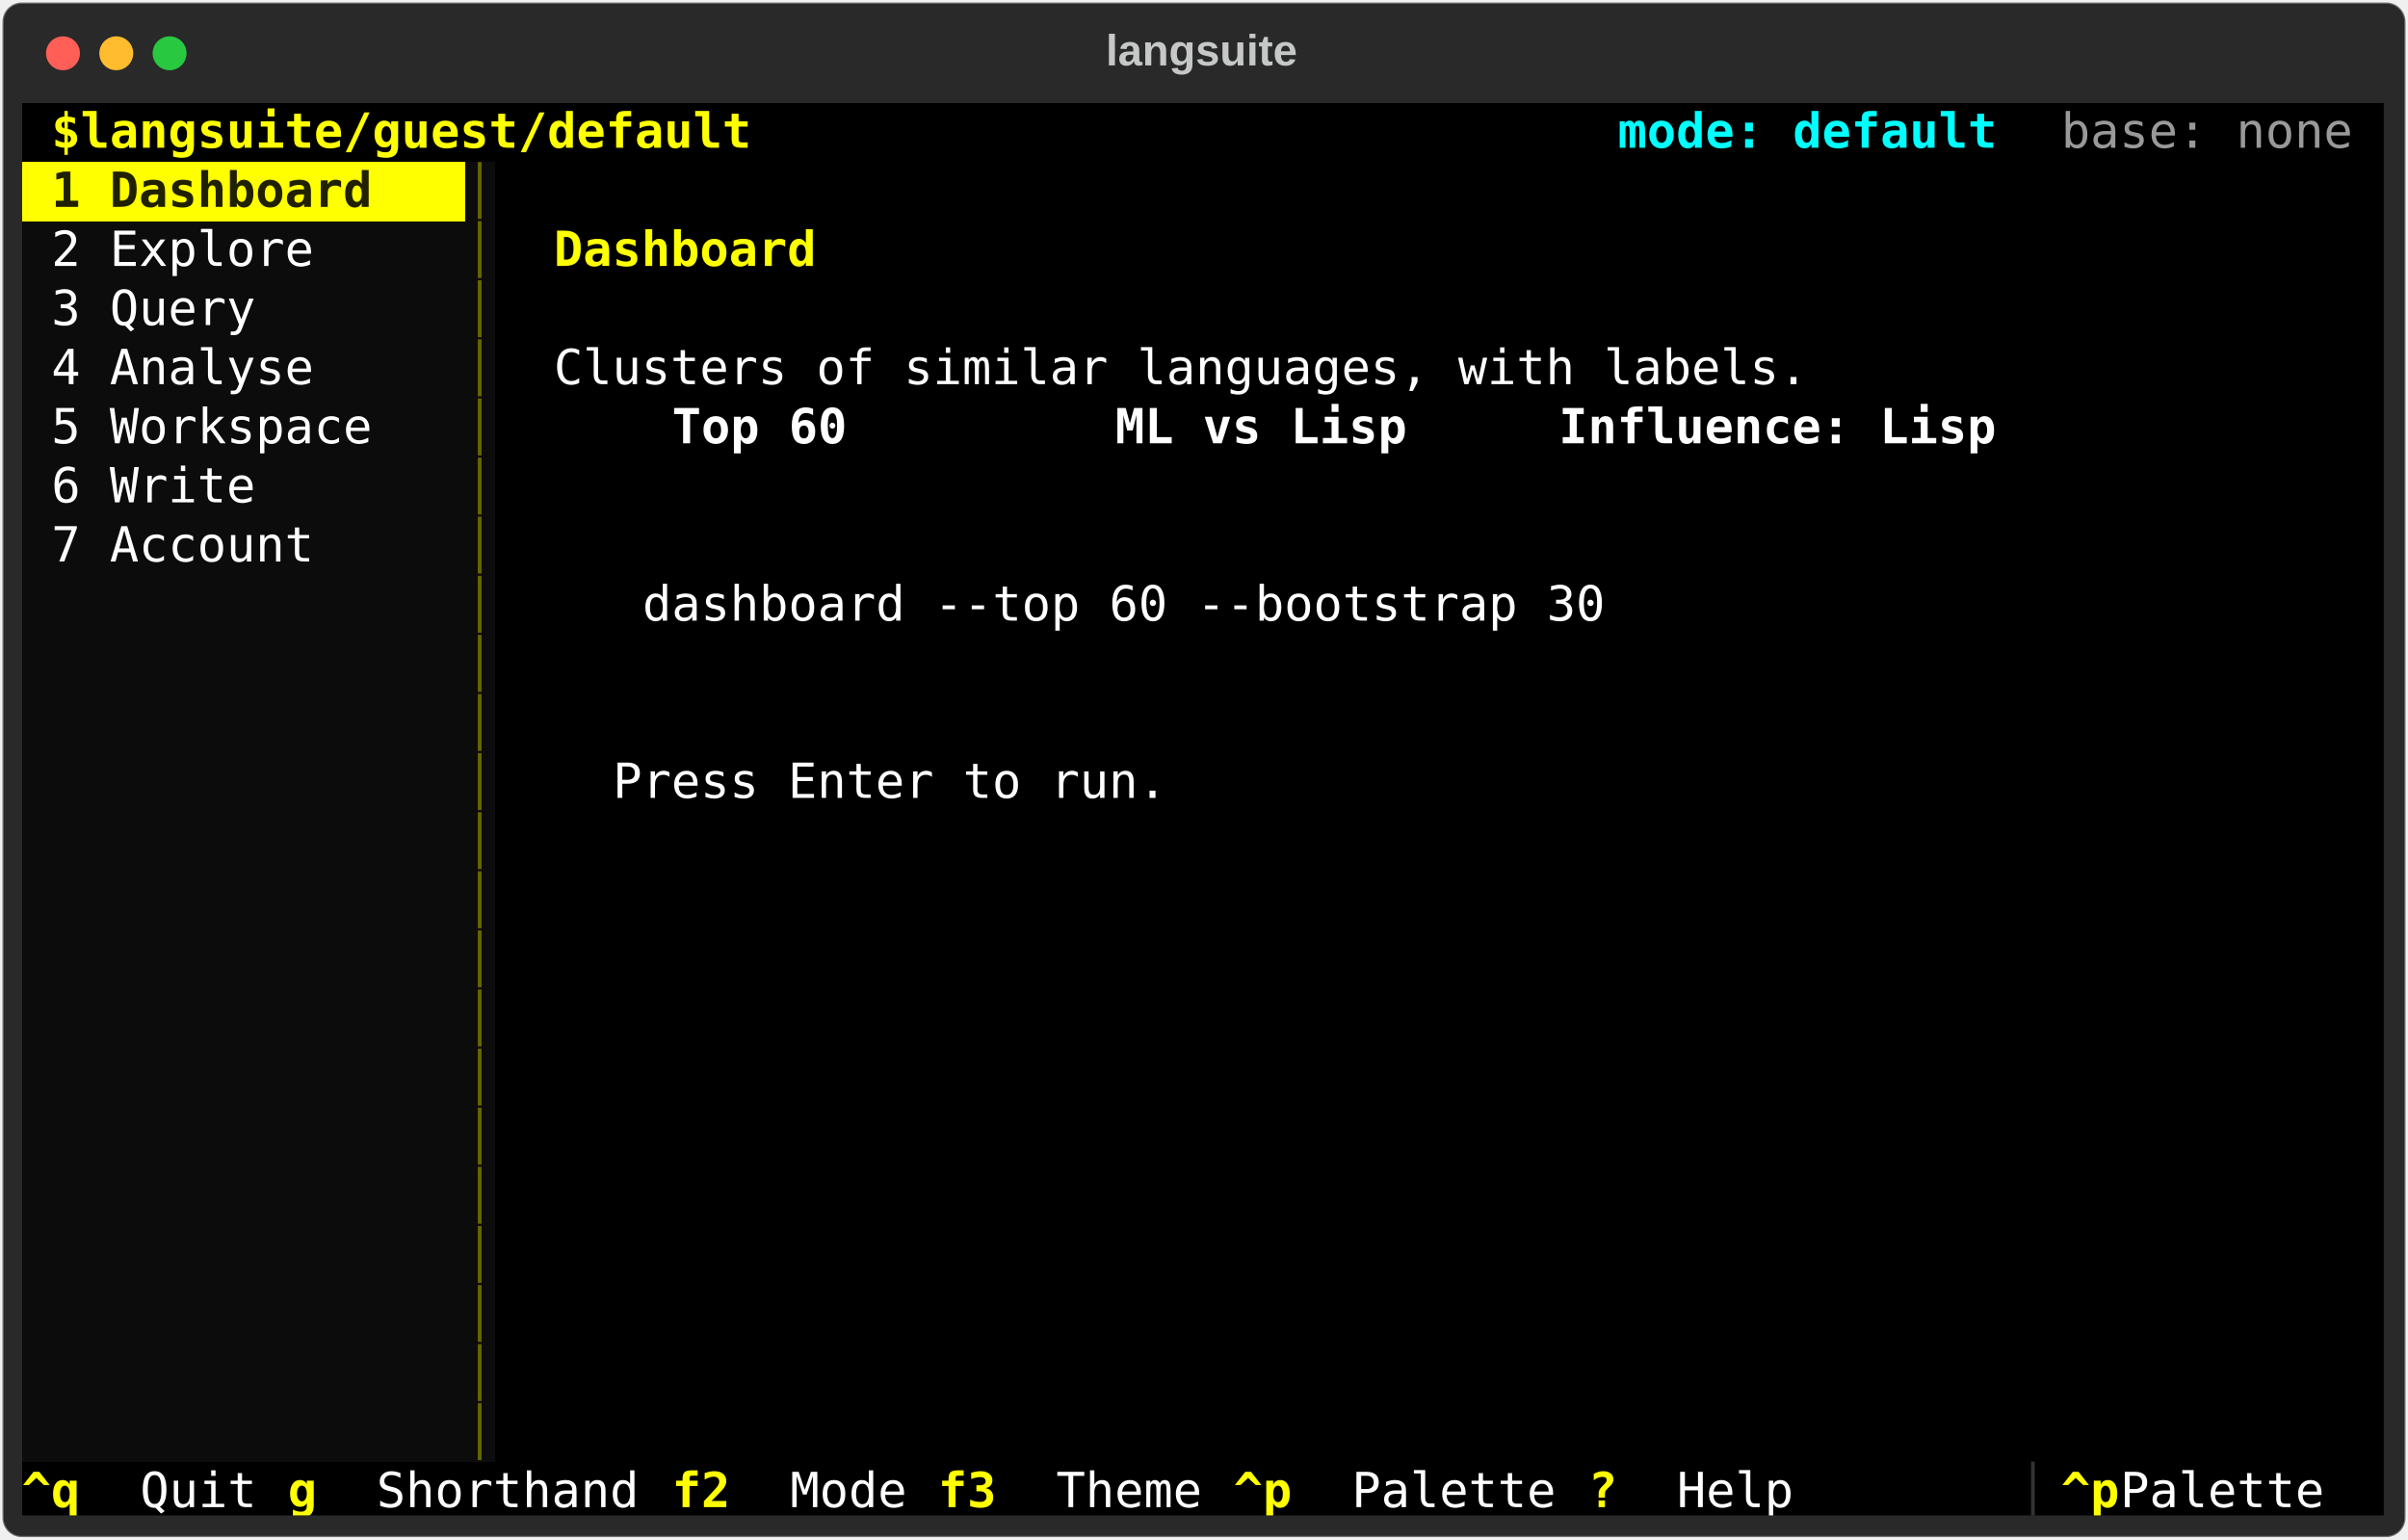
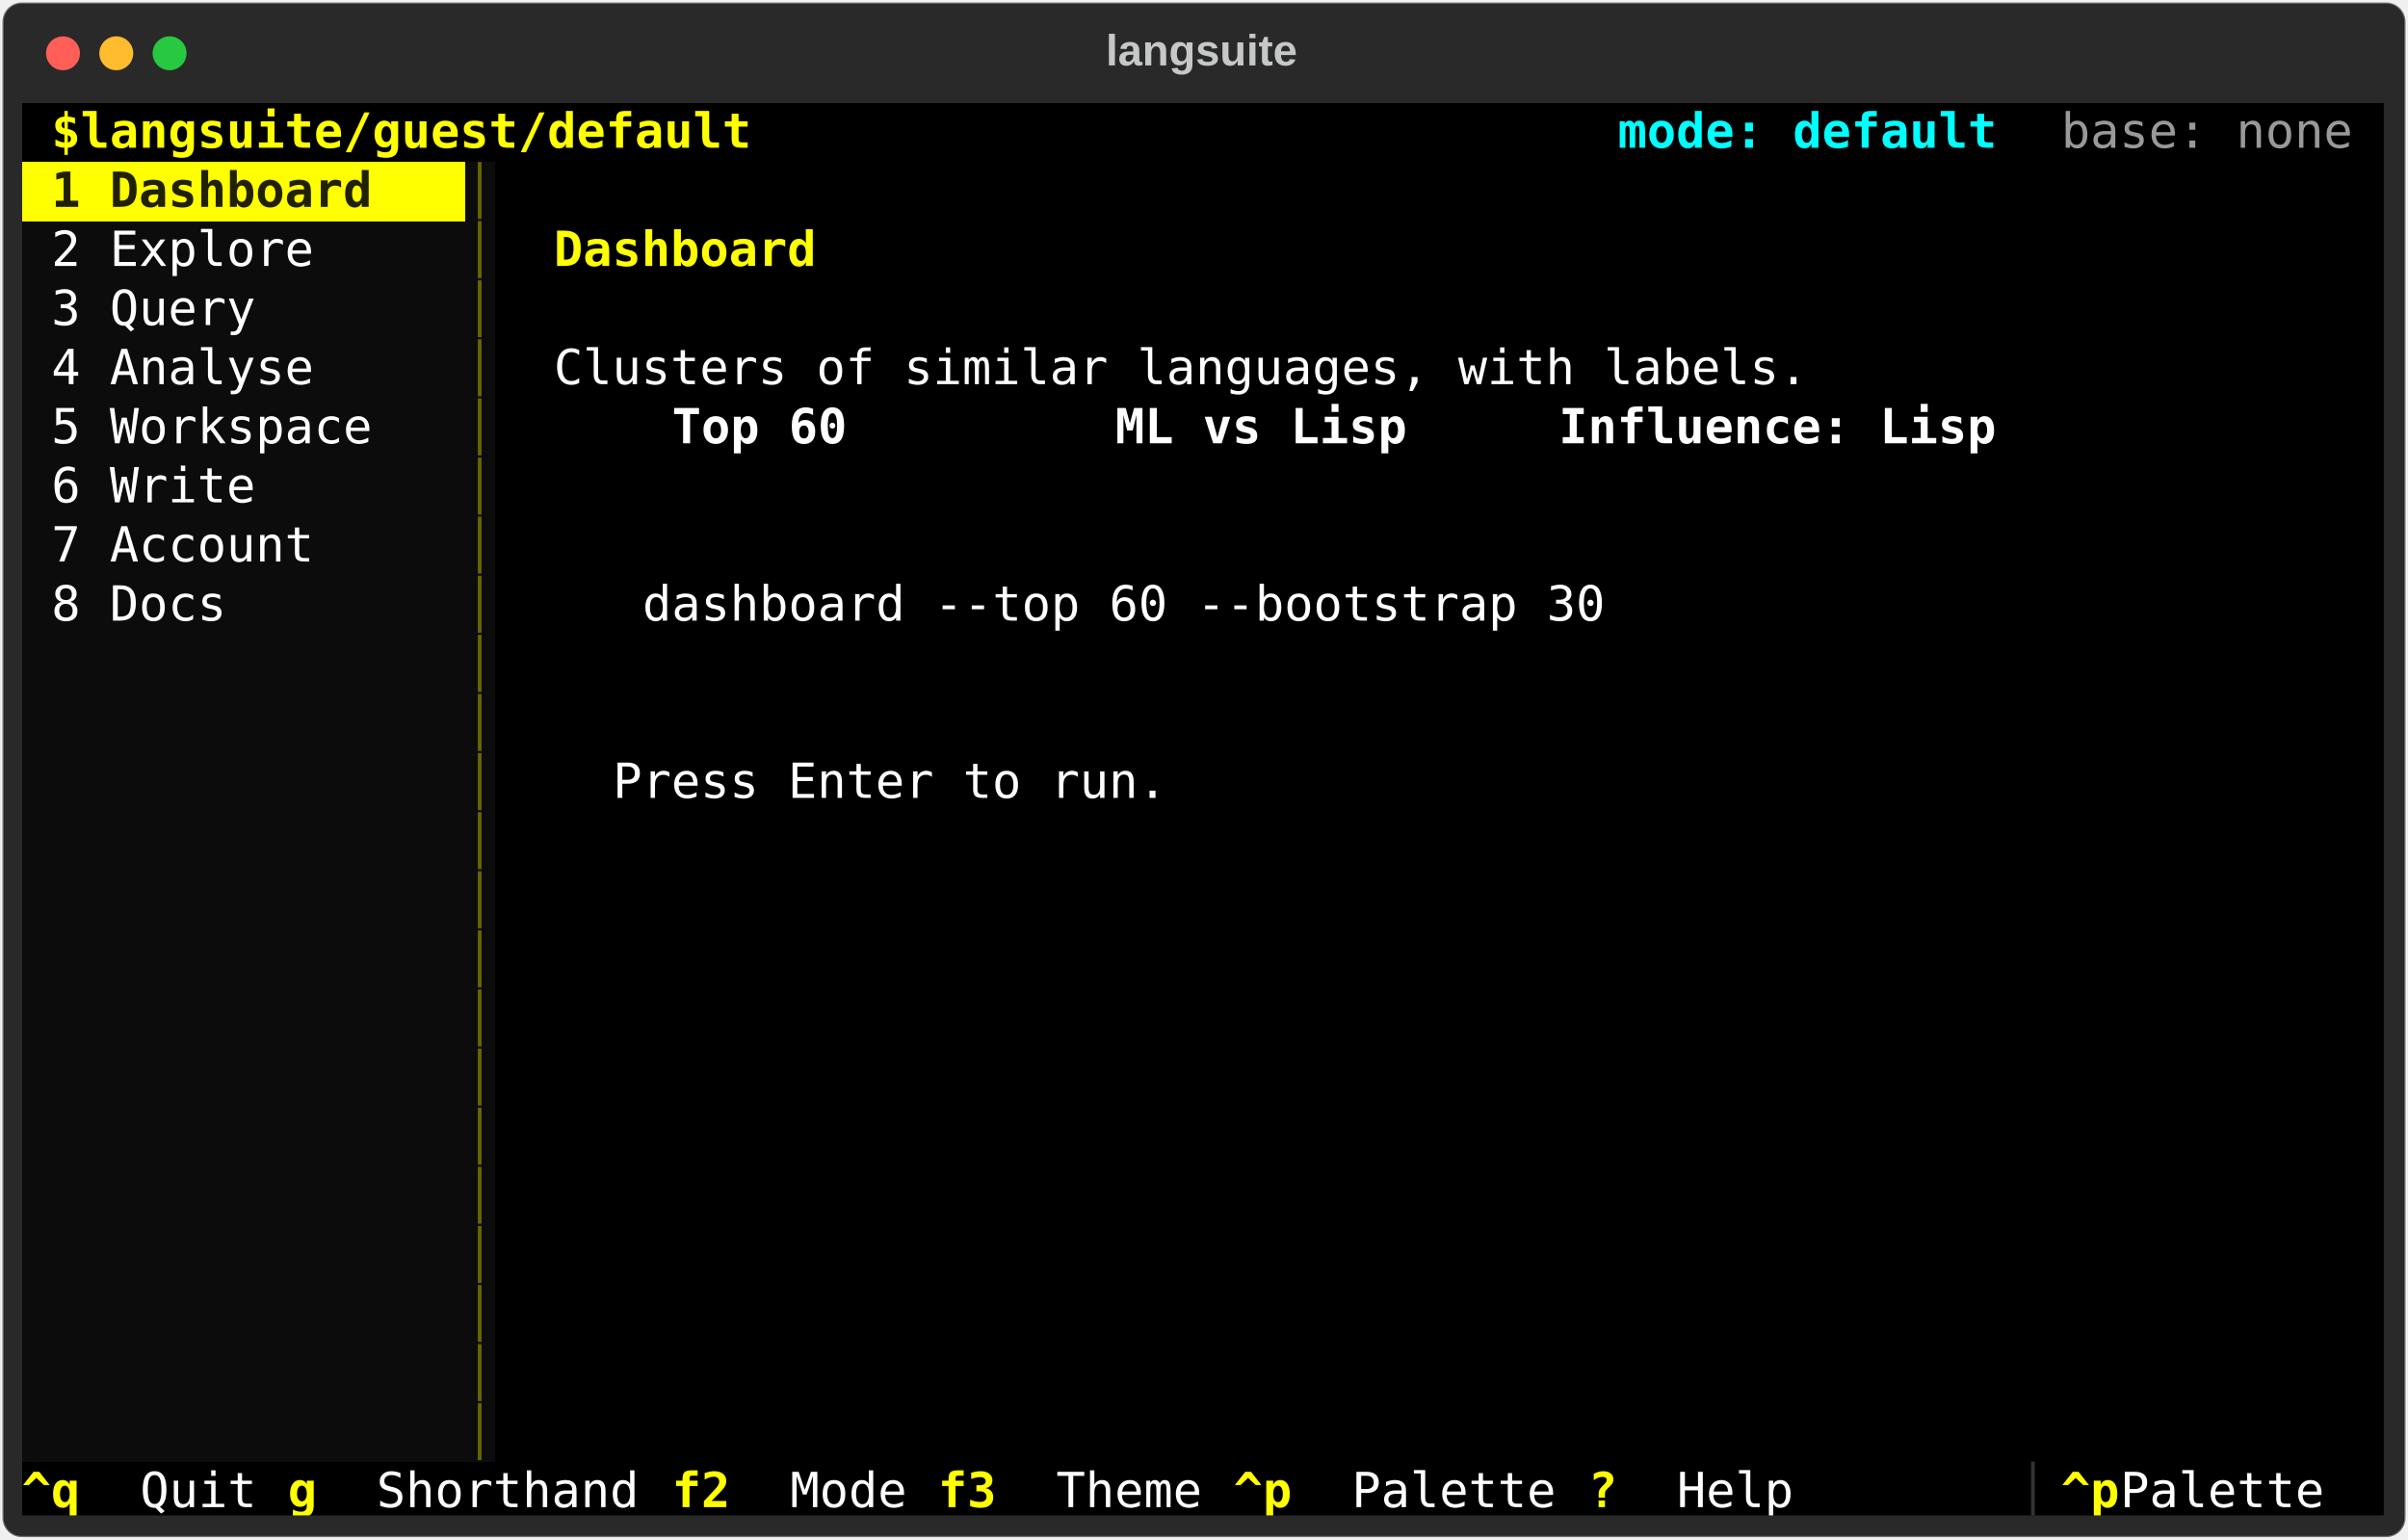
<svg xmlns="http://www.w3.org/2000/svg" class="rich-terminal" viewBox="0 0 994 635.6">
  <style>

    @font-face {
        font-family: "Fira Code";
        src: local("FiraCode-Regular"),
                url("https://cdnjs.cloudflare.com/ajax/libs/firacode/6.2.0/woff2/FiraCode-Regular.woff2") format("woff2"),
                url("https://cdnjs.cloudflare.com/ajax/libs/firacode/6.2.0/woff/FiraCode-Regular.woff") format("woff");
        font-style: normal;
        font-weight: 400;
    }
    @font-face {
        font-family: "Fira Code";
        src: local("FiraCode-Bold"),
                url("https://cdnjs.cloudflare.com/ajax/libs/firacode/6.2.0/woff2/FiraCode-Bold.woff2") format("woff2"),
                url("https://cdnjs.cloudflare.com/ajax/libs/firacode/6.2.0/woff/FiraCode-Bold.woff") format("woff");
        font-style: bold;
        font-weight: 700;
    }

    .terminal-matrix {
        font-family: Fira Code, monospace;
        font-size: 20px;
        line-height: 24.4px;
        font-variant-east-asian: full-width;
    }

    .terminal-title {
        font-size: 18px;
        font-weight: bold;
        font-family: arial;
    }

    .terminal-r1 { fill: #c5c8c6 }
.terminal-r2 { fill: #feff00;font-weight: bold }
.terminal-r3 { fill: #00ffff;font-weight: bold }
.terminal-r4 { fill: #999999 }
.terminal-r5 { fill: #212100;font-weight: bold }
.terminal-r6 { fill: #656600 }
.terminal-r7 { fill: #ffffff }
.terminal-r8 { fill: #ffffff;font-weight: bold }
.terminal-r9 { fill: #000000 }
.terminal-r10 { fill: #ffff00;font-weight: bold }
.terminal-r11 { fill: #333333 }
    </style>
  <defs>
    <clipPath id="terminal-clip-terminal">
      <rect x="0" y="0" width="975.0" height="584.6" />
    </clipPath>
    <clipPath id="terminal-line-0">
      <rect x="0" y="1.5" width="976" height="24.65" />
    </clipPath>
    <clipPath id="terminal-line-1">
      <rect x="0" y="25.9" width="976" height="24.65" />
    </clipPath>
    <clipPath id="terminal-line-2">
      <rect x="0" y="50.3" width="976" height="24.65" />
    </clipPath>
    <clipPath id="terminal-line-3">
      <rect x="0" y="74.7" width="976" height="24.65" />
    </clipPath>
    <clipPath id="terminal-line-4">
      <rect x="0" y="99.1" width="976" height="24.65" />
    </clipPath>
    <clipPath id="terminal-line-5">
      <rect x="0" y="123.5" width="976" height="24.65" />
    </clipPath>
    <clipPath id="terminal-line-6">
      <rect x="0" y="147.9" width="976" height="24.65" />
    </clipPath>
    <clipPath id="terminal-line-7">
      <rect x="0" y="172.3" width="976" height="24.65" />
    </clipPath>
    <clipPath id="terminal-line-8">
      <rect x="0" y="196.7" width="976" height="24.65" />
    </clipPath>
    <clipPath id="terminal-line-9">
      <rect x="0" y="221.1" width="976" height="24.65" />
    </clipPath>
    <clipPath id="terminal-line-10">
      <rect x="0" y="245.5" width="976" height="24.65" />
    </clipPath>
    <clipPath id="terminal-line-11">
      <rect x="0" y="269.9" width="976" height="24.65" />
    </clipPath>
    <clipPath id="terminal-line-12">
      <rect x="0" y="294.3" width="976" height="24.65" />
    </clipPath>
    <clipPath id="terminal-line-13">
      <rect x="0" y="318.7" width="976" height="24.65" />
    </clipPath>
    <clipPath id="terminal-line-14">
      <rect x="0" y="343.1" width="976" height="24.65" />
    </clipPath>
    <clipPath id="terminal-line-15">
      <rect x="0" y="367.5" width="976" height="24.65" />
    </clipPath>
    <clipPath id="terminal-line-16">
      <rect x="0" y="391.9" width="976" height="24.65" />
    </clipPath>
    <clipPath id="terminal-line-17">
      <rect x="0" y="416.3" width="976" height="24.65" />
    </clipPath>
    <clipPath id="terminal-line-18">
      <rect x="0" y="440.7" width="976" height="24.65" />
    </clipPath>
    <clipPath id="terminal-line-19">
      <rect x="0" y="465.1" width="976" height="24.65" />
    </clipPath>
    <clipPath id="terminal-line-20">
      <rect x="0" y="489.5" width="976" height="24.65" />
    </clipPath>
    <clipPath id="terminal-line-21">
      <rect x="0" y="513.9" width="976" height="24.65" />
    </clipPath>
    <clipPath id="terminal-line-22">
      <rect x="0" y="538.3" width="976" height="24.65" />
    </clipPath>
  </defs>
  <rect fill="#292929" stroke="rgba(255,255,255,0.35)" stroke-width="1" x="1" y="1" width="992" height="633.6" rx="8" />
  <text class="terminal-title" fill="#c5c8c6" text-anchor="middle" x="496" y="27">langsuite</text>
  <g transform="translate(26,22)">
    <circle cx="0" cy="0" r="7" fill="#ff5f57" />
    <circle cx="22" cy="0" r="7" fill="#febc2e" />
    <circle cx="44" cy="0" r="7" fill="#28c840" />
  </g>
  <g transform="translate(9, 41)" clip-path="url(#terminal-clip-terminal)">
    <rect fill="#000000" x="0" y="1.5" width="12.2" height="24.65" shape-rendering="crispEdges" />
    <rect fill="#000000" x="12.2" y="1.5" width="292.8" height="24.65" shape-rendering="crispEdges" />
    <rect fill="#000000" x="305" y="1.5" width="353.8" height="24.65" shape-rendering="crispEdges" />
    <rect fill="#000000" x="658.8" y="1.5" width="158.6" height="24.65" shape-rendering="crispEdges" />
    <rect fill="#000000" x="817.4" y="1.5" width="24.4" height="24.65" shape-rendering="crispEdges" />
    <rect fill="#000000" x="841.8" y="1.5" width="122" height="24.65" shape-rendering="crispEdges" />
    <rect fill="#000000" x="963.8" y="1.5" width="12.2" height="24.65" shape-rendering="crispEdges" />
    <rect fill="#ffff00" x="0" y="25.9" width="12.2" height="24.65" shape-rendering="crispEdges" />
    <rect fill="#ffff00" x="12.2" y="25.9" width="134.2" height="24.65" shape-rendering="crispEdges" />
    <rect fill="#ffff00" x="146.4" y="25.9" width="36.6" height="24.65" shape-rendering="crispEdges" />
    <rect fill="#0c0c0c" x="183" y="25.9" width="12.2" height="24.65" shape-rendering="crispEdges" />
    <rect fill="#000000" x="195.2" y="25.9" width="780.8" height="24.65" shape-rendering="crispEdges" />
    <rect fill="#0c0c0c" x="0" y="50.3" width="12.2" height="24.65" shape-rendering="crispEdges" />
    <rect fill="#0c0c0c" x="12.2" y="50.3" width="109.8" height="24.65" shape-rendering="crispEdges" />
    <rect fill="#0c0c0c" x="122" y="50.3" width="61" height="24.65" shape-rendering="crispEdges" />
    <rect fill="#0c0c0c" x="183" y="50.3" width="12.2" height="24.65" shape-rendering="crispEdges" />
    <rect fill="#000000" x="195.2" y="50.3" width="24.4" height="24.65" shape-rendering="crispEdges" />
    <rect fill="#000000" x="219.6" y="50.3" width="109.8" height="24.65" shape-rendering="crispEdges" />
    <rect fill="#000000" x="329.4" y="50.3" width="646.6" height="24.65" shape-rendering="crispEdges" />
    <rect fill="#0c0c0c" x="0" y="74.7" width="12.2" height="24.65" shape-rendering="crispEdges" />
    <rect fill="#0c0c0c" x="12.2" y="74.7" width="85.4" height="24.65" shape-rendering="crispEdges" />
    <rect fill="#0c0c0c" x="97.6" y="74.7" width="85.4" height="24.65" shape-rendering="crispEdges" />
    <rect fill="#0c0c0c" x="183" y="74.7" width="12.2" height="24.65" shape-rendering="crispEdges" />
    <rect fill="#000000" x="195.2" y="74.7" width="780.8" height="24.65" shape-rendering="crispEdges" />
    <rect fill="#0c0c0c" x="0" y="99.1" width="12.2" height="24.65" shape-rendering="crispEdges" />
    <rect fill="#0c0c0c" x="12.2" y="99.1" width="109.8" height="24.65" shape-rendering="crispEdges" />
    <rect fill="#0c0c0c" x="122" y="99.1" width="61" height="24.65" shape-rendering="crispEdges" />
    <rect fill="#0c0c0c" x="183" y="99.1" width="12.2" height="24.65" shape-rendering="crispEdges" />
    <rect fill="#000000" x="195.2" y="99.1" width="24.4" height="24.65" shape-rendering="crispEdges" />
    <rect fill="#000000" x="219.6" y="99.1" width="524.6" height="24.65" shape-rendering="crispEdges" />
    <rect fill="#000000" x="744.2" y="99.1" width="231.8" height="24.65" shape-rendering="crispEdges" />
    <rect fill="#0c0c0c" x="0" y="123.5" width="12.2" height="24.65" shape-rendering="crispEdges" />
    <rect fill="#0c0c0c" x="12.2" y="123.5" width="134.2" height="24.65" shape-rendering="crispEdges" />
    <rect fill="#0c0c0c" x="146.4" y="123.5" width="36.6" height="24.65" shape-rendering="crispEdges" />
    <rect fill="#0c0c0c" x="183" y="123.5" width="12.2" height="24.65" shape-rendering="crispEdges" />
    <rect fill="#000000" x="195.2" y="123.5" width="73.2" height="24.65" shape-rendering="crispEdges" />
    <rect fill="#000000" x="268.4" y="123.5" width="97.6" height="24.65" shape-rendering="crispEdges" />
    <rect fill="#000000" x="366" y="123.5" width="85.4" height="24.65" shape-rendering="crispEdges" />
    <rect fill="#000000" x="451.4" y="123.5" width="146.4" height="24.65" shape-rendering="crispEdges" />
    <rect fill="#000000" x="597.8" y="123.5" width="36.6" height="24.65" shape-rendering="crispEdges" />
    <rect fill="#000000" x="634.4" y="123.5" width="207.4" height="24.65" shape-rendering="crispEdges" />
    <rect fill="#000000" x="841.8" y="123.5" width="134.2" height="24.65" shape-rendering="crispEdges" />
    <rect fill="#0c0c0c" x="0" y="147.9" width="12.2" height="24.65" shape-rendering="crispEdges" />
    <rect fill="#0c0c0c" x="12.2" y="147.9" width="85.4" height="24.65" shape-rendering="crispEdges" />
    <rect fill="#0c0c0c" x="97.6" y="147.9" width="85.4" height="24.65" shape-rendering="crispEdges" />
    <rect fill="#0c0c0c" x="183" y="147.9" width="12.2" height="24.65" shape-rendering="crispEdges" />
    <rect fill="#000000" x="195.2" y="147.9" width="780.8" height="24.65" shape-rendering="crispEdges" />
    <rect fill="#0c0c0c" x="0" y="172.3" width="12.2" height="24.65" shape-rendering="crispEdges" />
    <rect fill="#0c0c0c" x="12.2" y="172.3" width="109.8" height="24.65" shape-rendering="crispEdges" />
    <rect fill="#0c0c0c" x="122" y="172.3" width="61" height="24.65" shape-rendering="crispEdges" />
    <rect fill="#0c0c0c" x="183" y="172.3" width="12.2" height="24.65" shape-rendering="crispEdges" />
    <rect fill="#000000" x="195.2" y="172.3" width="24.4" height="24.65" shape-rendering="crispEdges" />
    <rect fill="#000000" x="219.6" y="172.3" width="12.2" height="24.65" shape-rendering="crispEdges" />
    <rect fill="#000000" x="231.8" y="172.3" width="719.8" height="24.65" shape-rendering="crispEdges" />
    <rect fill="#000000" x="951.6" y="172.3" width="24.4" height="24.65" shape-rendering="crispEdges" />
-     <rect fill="#0c0c0c" x="0" y="196.7" width="183" height="24.65" shape-rendering="crispEdges" />
+     <rect fill="#0c0c0c" x="0" y="196.7" width="12.2" height="24.65" shape-rendering="crispEdges" />
+     <rect fill="#0c0c0c" x="12.2" y="196.7" width="73.2" height="24.65" shape-rendering="crispEdges" />
+     <rect fill="#0c0c0c" x="85.4" y="196.7" width="97.6" height="24.65" shape-rendering="crispEdges" />
    <rect fill="#0c0c0c" x="183" y="196.7" width="12.2" height="24.65" shape-rendering="crispEdges" />
    <rect fill="#000000" x="195.2" y="196.7" width="24.4" height="24.65" shape-rendering="crispEdges" />
    <rect fill="#000000" x="219.6" y="196.7" width="12.2" height="24.65" shape-rendering="crispEdges" />
    <rect fill="#000000" x="231.8" y="196.7" width="24.4" height="24.65" shape-rendering="crispEdges" />
    <rect fill="#000000" x="256.2" y="196.7" width="658.8" height="24.65" shape-rendering="crispEdges" />
    <rect fill="#000000" x="915" y="196.7" width="24.4" height="24.65" shape-rendering="crispEdges" />
    <rect fill="#000000" x="939.4" y="196.7" width="12.2" height="24.65" shape-rendering="crispEdges" />
    <rect fill="#000000" x="951.6" y="196.7" width="24.4" height="24.65" shape-rendering="crispEdges" />
    <rect fill="#0c0c0c" x="0" y="221.1" width="183" height="24.65" shape-rendering="crispEdges" />
    <rect fill="#0c0c0c" x="183" y="221.1" width="12.2" height="24.65" shape-rendering="crispEdges" />
    <rect fill="#000000" x="195.2" y="221.1" width="24.4" height="24.65" shape-rendering="crispEdges" />
    <rect fill="#000000" x="219.6" y="221.1" width="12.2" height="24.65" shape-rendering="crispEdges" />
    <rect fill="#000000" x="231.8" y="221.1" width="719.8" height="24.65" shape-rendering="crispEdges" />
    <rect fill="#000000" x="951.6" y="221.1" width="24.4" height="24.65" shape-rendering="crispEdges" />
    <rect fill="#0c0c0c" x="0" y="245.5" width="183" height="24.65" shape-rendering="crispEdges" />
    <rect fill="#0c0c0c" x="183" y="245.5" width="12.2" height="24.65" shape-rendering="crispEdges" />
    <rect fill="#000000" x="195.2" y="245.5" width="24.4" height="24.65" shape-rendering="crispEdges" />
    <rect fill="#000000" x="219.6" y="245.5" width="732" height="24.65" shape-rendering="crispEdges" />
    <rect fill="#000000" x="951.6" y="245.5" width="24.4" height="24.65" shape-rendering="crispEdges" />
    <rect fill="#0c0c0c" x="0" y="269.9" width="183" height="24.65" shape-rendering="crispEdges" />
    <rect fill="#0c0c0c" x="183" y="269.9" width="12.2" height="24.65" shape-rendering="crispEdges" />
    <rect fill="#000000" x="195.2" y="269.9" width="24.4" height="24.65" shape-rendering="crispEdges" />
    <rect fill="#000000" x="219.6" y="269.9" width="12.2" height="24.65" shape-rendering="crispEdges" />
    <rect fill="#000000" x="231.8" y="269.9" width="12.2" height="24.65" shape-rendering="crispEdges" />
    <rect fill="#000000" x="244" y="269.9" width="231.8" height="24.65" shape-rendering="crispEdges" />
    <rect fill="#000000" x="475.8" y="269.9" width="463.6" height="24.65" shape-rendering="crispEdges" />
    <rect fill="#000000" x="939.4" y="269.9" width="12.2" height="24.65" shape-rendering="crispEdges" />
    <rect fill="#000000" x="951.6" y="269.9" width="24.4" height="24.65" shape-rendering="crispEdges" />
    <rect fill="#0c0c0c" x="0" y="294.3" width="183" height="24.65" shape-rendering="crispEdges" />
    <rect fill="#0c0c0c" x="183" y="294.3" width="12.2" height="24.65" shape-rendering="crispEdges" />
    <rect fill="#000000" x="195.2" y="294.3" width="24.4" height="24.65" shape-rendering="crispEdges" />
    <rect fill="#000000" x="219.6" y="294.3" width="12.2" height="24.65" shape-rendering="crispEdges" />
    <rect fill="#000000" x="231.8" y="294.3" width="707.6" height="24.65" shape-rendering="crispEdges" />
    <rect fill="#000000" x="939.4" y="294.3" width="12.2" height="24.65" shape-rendering="crispEdges" />
    <rect fill="#000000" x="951.6" y="294.3" width="24.4" height="24.65" shape-rendering="crispEdges" />
    <rect fill="#0c0c0c" x="0" y="318.7" width="183" height="24.65" shape-rendering="crispEdges" />
    <rect fill="#0c0c0c" x="183" y="318.7" width="12.2" height="24.65" shape-rendering="crispEdges" />
    <rect fill="#000000" x="195.2" y="318.7" width="24.4" height="24.65" shape-rendering="crispEdges" />
    <rect fill="#000000" x="219.6" y="318.7" width="12.2" height="24.65" shape-rendering="crispEdges" />
    <rect fill="#000000" x="231.8" y="318.7" width="707.6" height="24.65" shape-rendering="crispEdges" />
    <rect fill="#000000" x="939.4" y="318.7" width="12.2" height="24.65" shape-rendering="crispEdges" />
    <rect fill="#000000" x="951.6" y="318.7" width="24.4" height="24.65" shape-rendering="crispEdges" />
    <rect fill="#0c0c0c" x="0" y="343.1" width="183" height="24.65" shape-rendering="crispEdges" />
    <rect fill="#0c0c0c" x="183" y="343.1" width="12.2" height="24.65" shape-rendering="crispEdges" />
    <rect fill="#000000" x="195.2" y="343.1" width="24.4" height="24.65" shape-rendering="crispEdges" />
    <rect fill="#000000" x="219.6" y="343.1" width="12.2" height="24.65" shape-rendering="crispEdges" />
    <rect fill="#000000" x="231.8" y="343.1" width="707.6" height="24.65" shape-rendering="crispEdges" />
    <rect fill="#000000" x="939.4" y="343.1" width="12.2" height="24.65" shape-rendering="crispEdges" />
    <rect fill="#000000" x="951.6" y="343.1" width="24.4" height="24.65" shape-rendering="crispEdges" />
    <rect fill="#0c0c0c" x="0" y="367.5" width="183" height="24.65" shape-rendering="crispEdges" />
    <rect fill="#0c0c0c" x="183" y="367.5" width="12.2" height="24.65" shape-rendering="crispEdges" />
    <rect fill="#000000" x="195.2" y="367.5" width="24.4" height="24.65" shape-rendering="crispEdges" />
    <rect fill="#000000" x="219.6" y="367.5" width="12.2" height="24.65" shape-rendering="crispEdges" />
    <rect fill="#000000" x="231.8" y="367.5" width="707.6" height="24.65" shape-rendering="crispEdges" />
    <rect fill="#000000" x="939.4" y="367.5" width="12.2" height="24.65" shape-rendering="crispEdges" />
    <rect fill="#000000" x="951.6" y="367.5" width="24.4" height="24.65" shape-rendering="crispEdges" />
    <rect fill="#0c0c0c" x="0" y="391.9" width="183" height="24.65" shape-rendering="crispEdges" />
    <rect fill="#0c0c0c" x="183" y="391.9" width="12.2" height="24.65" shape-rendering="crispEdges" />
    <rect fill="#000000" x="195.2" y="391.9" width="24.4" height="24.65" shape-rendering="crispEdges" />
    <rect fill="#000000" x="219.6" y="391.9" width="12.2" height="24.65" shape-rendering="crispEdges" />
    <rect fill="#000000" x="231.8" y="391.9" width="707.6" height="24.65" shape-rendering="crispEdges" />
    <rect fill="#000000" x="939.4" y="391.9" width="12.2" height="24.65" shape-rendering="crispEdges" />
    <rect fill="#000000" x="951.6" y="391.9" width="24.4" height="24.65" shape-rendering="crispEdges" />
    <rect fill="#0c0c0c" x="0" y="416.3" width="183" height="24.65" shape-rendering="crispEdges" />
    <rect fill="#0c0c0c" x="183" y="416.3" width="12.2" height="24.65" shape-rendering="crispEdges" />
    <rect fill="#000000" x="195.2" y="416.3" width="24.4" height="24.65" shape-rendering="crispEdges" />
    <rect fill="#000000" x="219.6" y="416.3" width="12.2" height="24.65" shape-rendering="crispEdges" />
    <rect fill="#000000" x="231.8" y="416.3" width="707.6" height="24.65" shape-rendering="crispEdges" />
    <rect fill="#000000" x="939.4" y="416.3" width="12.2" height="24.65" shape-rendering="crispEdges" />
    <rect fill="#000000" x="951.6" y="416.3" width="24.4" height="24.65" shape-rendering="crispEdges" />
    <rect fill="#0c0c0c" x="0" y="440.7" width="183" height="24.65" shape-rendering="crispEdges" />
    <rect fill="#0c0c0c" x="183" y="440.7" width="12.2" height="24.65" shape-rendering="crispEdges" />
    <rect fill="#000000" x="195.2" y="440.7" width="24.4" height="24.65" shape-rendering="crispEdges" />
    <rect fill="#000000" x="219.6" y="440.7" width="12.2" height="24.65" shape-rendering="crispEdges" />
    <rect fill="#000000" x="231.8" y="440.7" width="707.6" height="24.65" shape-rendering="crispEdges" />
    <rect fill="#000000" x="939.4" y="440.7" width="12.2" height="24.65" shape-rendering="crispEdges" />
    <rect fill="#000000" x="951.6" y="440.7" width="24.4" height="24.65" shape-rendering="crispEdges" />
    <rect fill="#0c0c0c" x="0" y="465.1" width="183" height="24.65" shape-rendering="crispEdges" />
    <rect fill="#0c0c0c" x="183" y="465.1" width="12.2" height="24.65" shape-rendering="crispEdges" />
    <rect fill="#000000" x="195.2" y="465.1" width="24.4" height="24.65" shape-rendering="crispEdges" />
    <rect fill="#000000" x="219.6" y="465.1" width="12.2" height="24.65" shape-rendering="crispEdges" />
    <rect fill="#000000" x="231.8" y="465.1" width="707.6" height="24.65" shape-rendering="crispEdges" />
    <rect fill="#000000" x="939.4" y="465.1" width="12.2" height="24.65" shape-rendering="crispEdges" />
    <rect fill="#000000" x="951.6" y="465.1" width="24.4" height="24.65" shape-rendering="crispEdges" />
    <rect fill="#0c0c0c" x="0" y="489.5" width="183" height="24.65" shape-rendering="crispEdges" />
    <rect fill="#0c0c0c" x="183" y="489.5" width="12.2" height="24.65" shape-rendering="crispEdges" />
    <rect fill="#000000" x="195.2" y="489.5" width="24.4" height="24.65" shape-rendering="crispEdges" />
    <rect fill="#000000" x="219.6" y="489.5" width="12.2" height="24.65" shape-rendering="crispEdges" />
    <rect fill="#000000" x="231.8" y="489.5" width="707.6" height="24.65" shape-rendering="crispEdges" />
    <rect fill="#000000" x="939.4" y="489.5" width="12.2" height="24.65" shape-rendering="crispEdges" />
    <rect fill="#000000" x="951.6" y="489.5" width="24.4" height="24.65" shape-rendering="crispEdges" />
    <rect fill="#0c0c0c" x="0" y="513.9" width="183" height="24.65" shape-rendering="crispEdges" />
    <rect fill="#0c0c0c" x="183" y="513.9" width="12.2" height="24.65" shape-rendering="crispEdges" />
    <rect fill="#000000" x="195.2" y="513.9" width="24.4" height="24.65" shape-rendering="crispEdges" />
    <rect fill="#000000" x="219.6" y="513.9" width="732" height="24.65" shape-rendering="crispEdges" />
    <rect fill="#000000" x="951.6" y="513.9" width="24.4" height="24.65" shape-rendering="crispEdges" />
    <rect fill="#0c0c0c" x="0" y="538.3" width="183" height="24.65" shape-rendering="crispEdges" />
    <rect fill="#0c0c0c" x="183" y="538.3" width="12.2" height="24.65" shape-rendering="crispEdges" />
    <rect fill="#000000" x="195.2" y="538.3" width="780.8" height="24.65" shape-rendering="crispEdges" />
    <rect fill="#000000" x="0" y="562.7" width="48.8" height="24.65" shape-rendering="crispEdges" />
    <rect fill="#000000" x="48.8" y="562.7" width="61" height="24.65" shape-rendering="crispEdges" />
    <rect fill="#000000" x="109.8" y="562.7" width="36.6" height="24.65" shape-rendering="crispEdges" />
    <rect fill="#000000" x="146.4" y="562.7" width="122" height="24.65" shape-rendering="crispEdges" />
    <rect fill="#000000" x="268.4" y="562.7" width="48.8" height="24.65" shape-rendering="crispEdges" />
    <rect fill="#000000" x="317.2" y="562.7" width="61" height="24.65" shape-rendering="crispEdges" />
    <rect fill="#000000" x="378.2" y="562.7" width="48.8" height="24.65" shape-rendering="crispEdges" />
    <rect fill="#000000" x="427" y="562.7" width="73.2" height="24.65" shape-rendering="crispEdges" />
    <rect fill="#000000" x="500.2" y="562.7" width="48.8" height="24.65" shape-rendering="crispEdges" />
    <rect fill="#000000" x="549" y="562.7" width="97.6" height="24.65" shape-rendering="crispEdges" />
    <rect fill="#000000" x="646.6" y="562.7" width="36.6" height="24.65" shape-rendering="crispEdges" />
    <rect fill="#000000" x="683.2" y="562.7" width="61" height="24.65" shape-rendering="crispEdges" />
    <rect fill="#000000" x="744.2" y="562.7" width="85.4" height="24.65" shape-rendering="crispEdges" />
    <rect fill="#000000" x="829.6" y="562.7" width="12.2" height="24.65" shape-rendering="crispEdges" />
    <rect fill="#000000" x="841.8" y="562.7" width="24.4" height="24.65" shape-rendering="crispEdges" />
    <rect fill="#000000" x="866.2" y="562.7" width="97.6" height="24.65" shape-rendering="crispEdges" />
    <rect fill="#000000" x="963.8" y="562.7" width="12.2" height="24.65" shape-rendering="crispEdges" />
    <g class="terminal-matrix">
      <text class="terminal-r2" x="12.2" y="20" textLength="292.8" clip-path="url(#terminal-line-0)">$langsuite/guest/default</text>
      <text class="terminal-r3" x="658.8" y="20" textLength="158.6" clip-path="url(#terminal-line-0)">mode: default</text>
      <text class="terminal-r4" x="841.8" y="20" textLength="122" clip-path="url(#terminal-line-0)">base: none</text>
      <text class="terminal-r1" x="976" y="20" textLength="12.2" clip-path="url(#terminal-line-0)">
</text>
      <text class="terminal-r5" x="12.2" y="44.4" textLength="134.2" clip-path="url(#terminal-line-1)">1 Dashboard</text>
      <text class="terminal-r6" x="183" y="44.4" textLength="12.2" clip-path="url(#terminal-line-1)">│</text>
      <text class="terminal-r1" x="976" y="44.4" textLength="12.2" clip-path="url(#terminal-line-1)">
</text>
      <text class="terminal-r7" x="12.2" y="68.8" textLength="109.8" clip-path="url(#terminal-line-2)">2 Explore</text>
      <text class="terminal-r6" x="183" y="68.8" textLength="12.2" clip-path="url(#terminal-line-2)">│</text>
      <text class="terminal-r2" x="219.6" y="68.8" textLength="109.8" clip-path="url(#terminal-line-2)">Dashboard</text>
      <text class="terminal-r1" x="976" y="68.8" textLength="12.2" clip-path="url(#terminal-line-2)">
</text>
      <text class="terminal-r7" x="12.2" y="93.2" textLength="85.4" clip-path="url(#terminal-line-3)">3 Query</text>
      <text class="terminal-r6" x="183" y="93.2" textLength="12.2" clip-path="url(#terminal-line-3)">│</text>
      <text class="terminal-r1" x="976" y="93.2" textLength="12.2" clip-path="url(#terminal-line-3)">
</text>
      <text class="terminal-r7" x="12.2" y="117.6" textLength="109.8" clip-path="url(#terminal-line-4)">4 Analyse</text>
      <text class="terminal-r6" x="183" y="117.6" textLength="12.2" clip-path="url(#terminal-line-4)">│</text>
      <text class="terminal-r7" x="219.6" y="117.6" textLength="524.6" clip-path="url(#terminal-line-4)">Clusters of similar languages, with labels.</text>
      <text class="terminal-r1" x="976" y="117.6" textLength="12.2" clip-path="url(#terminal-line-4)">
</text>
      <text class="terminal-r7" x="12.2" y="142" textLength="134.2" clip-path="url(#terminal-line-5)">5 Workspace</text>
      <text class="terminal-r6" x="183" y="142" textLength="12.2" clip-path="url(#terminal-line-5)">│</text>
      <text class="terminal-r8" x="268.4" y="142" textLength="97.6" clip-path="url(#terminal-line-5)"> Top 60 </text>
      <text class="terminal-r8" x="451.4" y="142" textLength="146.4" clip-path="url(#terminal-line-5)"> ML vs Lisp </text>
      <text class="terminal-r8" x="634.4" y="142" textLength="207.4" clip-path="url(#terminal-line-5)"> Influence: Lisp </text>
      <text class="terminal-r1" x="976" y="142" textLength="12.2" clip-path="url(#terminal-line-5)">
</text>
      <text class="terminal-r7" x="12.2" y="166.4" textLength="85.4" clip-path="url(#terminal-line-6)">6 Write</text>
      <text class="terminal-r6" x="183" y="166.4" textLength="12.2" clip-path="url(#terminal-line-6)">│</text>
      <text class="terminal-r1" x="976" y="166.4" textLength="12.2" clip-path="url(#terminal-line-6)">
</text>
      <text class="terminal-r7" x="12.2" y="190.8" textLength="109.8" clip-path="url(#terminal-line-7)">7 Account</text>
      <text class="terminal-r6" x="183" y="190.8" textLength="12.2" clip-path="url(#terminal-line-7)">│</text>
      <text class="terminal-r9" x="219.6" y="190.8" textLength="12.2" clip-path="url(#terminal-line-7)">▊</text>
      <text class="terminal-r9" x="231.8" y="190.8" textLength="719.8" clip-path="url(#terminal-line-7)">▔▔▔▔▔▔▔▔▔▔▔▔▔▔▔▔▔▔▔▔▔▔▔▔▔▔▔▔▔▔▔▔▔▔▔▔▔▔▔▔▔▔▔▔▔▔▔▔▔▔▔▔▔▔▔▔▔▔▎</text>
      <text class="terminal-r1" x="976" y="190.8" textLength="12.2" clip-path="url(#terminal-line-7)">
</text>
+       <text class="terminal-r7" x="12.2" y="215.2" textLength="73.2" clip-path="url(#terminal-line-8)">8 Docs</text>
      <text class="terminal-r6" x="183" y="215.2" textLength="12.2" clip-path="url(#terminal-line-8)">│</text>
      <text class="terminal-r9" x="219.6" y="215.2" textLength="12.2" clip-path="url(#terminal-line-8)">▊</text>
      <text class="terminal-r7" x="256.2" y="215.2" textLength="658.8" clip-path="url(#terminal-line-8)">dashboard --top 60 --bootstrap 30                     </text>
      <text class="terminal-r9" x="939.4" y="215.2" textLength="12.2" clip-path="url(#terminal-line-8)">▎</text>
      <text class="terminal-r1" x="976" y="215.2" textLength="12.2" clip-path="url(#terminal-line-8)">
</text>
      <text class="terminal-r6" x="183" y="239.6" textLength="12.2" clip-path="url(#terminal-line-9)">│</text>
      <text class="terminal-r9" x="219.6" y="239.6" textLength="12.2" clip-path="url(#terminal-line-9)">▊</text>
      <text class="terminal-r9" x="231.8" y="239.6" textLength="719.8" clip-path="url(#terminal-line-9)">▁▁▁▁▁▁▁▁▁▁▁▁▁▁▁▁▁▁▁▁▁▁▁▁▁▁▁▁▁▁▁▁▁▁▁▁▁▁▁▁▁▁▁▁▁▁▁▁▁▁▁▁▁▁▁▁▁▁▎</text>
      <text class="terminal-r1" x="976" y="239.6" textLength="12.2" clip-path="url(#terminal-line-9)">
</text>
      <text class="terminal-r6" x="183" y="264" textLength="12.2" clip-path="url(#terminal-line-10)">│</text>
      <text class="terminal-r9" x="219.6" y="264" textLength="732" clip-path="url(#terminal-line-10)">╭──────────────────────────────────────────────────────────╮</text>
      <text class="terminal-r1" x="976" y="264" textLength="12.2" clip-path="url(#terminal-line-10)">
</text>
      <text class="terminal-r6" x="183" y="288.4" textLength="12.2" clip-path="url(#terminal-line-11)">│</text>
      <text class="terminal-r9" x="219.6" y="288.4" textLength="12.2" clip-path="url(#terminal-line-11)">│</text>
      <text class="terminal-r7" x="244" y="288.4" textLength="231.8" clip-path="url(#terminal-line-11)">Press Enter to run.</text>
      <text class="terminal-r9" x="939.4" y="288.4" textLength="12.2" clip-path="url(#terminal-line-11)">│</text>
      <text class="terminal-r1" x="976" y="288.4" textLength="12.2" clip-path="url(#terminal-line-11)">
</text>
      <text class="terminal-r6" x="183" y="312.8" textLength="12.2" clip-path="url(#terminal-line-12)">│</text>
      <text class="terminal-r9" x="219.6" y="312.8" textLength="12.2" clip-path="url(#terminal-line-12)">│</text>
      <text class="terminal-r9" x="939.4" y="312.8" textLength="12.2" clip-path="url(#terminal-line-12)">│</text>
      <text class="terminal-r1" x="976" y="312.8" textLength="12.2" clip-path="url(#terminal-line-12)">
</text>
      <text class="terminal-r6" x="183" y="337.2" textLength="12.2" clip-path="url(#terminal-line-13)">│</text>
      <text class="terminal-r9" x="219.6" y="337.2" textLength="12.2" clip-path="url(#terminal-line-13)">│</text>
      <text class="terminal-r9" x="939.4" y="337.2" textLength="12.2" clip-path="url(#terminal-line-13)">│</text>
      <text class="terminal-r1" x="976" y="337.2" textLength="12.2" clip-path="url(#terminal-line-13)">
</text>
      <text class="terminal-r6" x="183" y="361.6" textLength="12.2" clip-path="url(#terminal-line-14)">│</text>
      <text class="terminal-r9" x="219.6" y="361.6" textLength="12.2" clip-path="url(#terminal-line-14)">│</text>
      <text class="terminal-r9" x="939.4" y="361.6" textLength="12.2" clip-path="url(#terminal-line-14)">│</text>
      <text class="terminal-r1" x="976" y="361.6" textLength="12.2" clip-path="url(#terminal-line-14)">
</text>
      <text class="terminal-r6" x="183" y="386" textLength="12.2" clip-path="url(#terminal-line-15)">│</text>
      <text class="terminal-r9" x="219.6" y="386" textLength="12.2" clip-path="url(#terminal-line-15)">│</text>
      <text class="terminal-r9" x="939.4" y="386" textLength="12.2" clip-path="url(#terminal-line-15)">│</text>
      <text class="terminal-r1" x="976" y="386" textLength="12.2" clip-path="url(#terminal-line-15)">
</text>
      <text class="terminal-r6" x="183" y="410.4" textLength="12.2" clip-path="url(#terminal-line-16)">│</text>
      <text class="terminal-r9" x="219.6" y="410.4" textLength="12.2" clip-path="url(#terminal-line-16)">│</text>
      <text class="terminal-r9" x="939.4" y="410.4" textLength="12.2" clip-path="url(#terminal-line-16)">│</text>
      <text class="terminal-r1" x="976" y="410.4" textLength="12.2" clip-path="url(#terminal-line-16)">
</text>
      <text class="terminal-r6" x="183" y="434.8" textLength="12.2" clip-path="url(#terminal-line-17)">│</text>
      <text class="terminal-r9" x="219.6" y="434.8" textLength="12.2" clip-path="url(#terminal-line-17)">│</text>
      <text class="terminal-r9" x="939.4" y="434.8" textLength="12.2" clip-path="url(#terminal-line-17)">│</text>
      <text class="terminal-r1" x="976" y="434.8" textLength="12.2" clip-path="url(#terminal-line-17)">
</text>
      <text class="terminal-r6" x="183" y="459.2" textLength="12.2" clip-path="url(#terminal-line-18)">│</text>
      <text class="terminal-r9" x="219.6" y="459.2" textLength="12.2" clip-path="url(#terminal-line-18)">│</text>
      <text class="terminal-r9" x="939.4" y="459.2" textLength="12.2" clip-path="url(#terminal-line-18)">│</text>
      <text class="terminal-r1" x="976" y="459.2" textLength="12.2" clip-path="url(#terminal-line-18)">
</text>
      <text class="terminal-r6" x="183" y="483.6" textLength="12.2" clip-path="url(#terminal-line-19)">│</text>
      <text class="terminal-r9" x="219.6" y="483.6" textLength="12.2" clip-path="url(#terminal-line-19)">│</text>
      <text class="terminal-r9" x="939.4" y="483.6" textLength="12.2" clip-path="url(#terminal-line-19)">│</text>
      <text class="terminal-r1" x="976" y="483.6" textLength="12.2" clip-path="url(#terminal-line-19)">
</text>
      <text class="terminal-r6" x="183" y="508" textLength="12.2" clip-path="url(#terminal-line-20)">│</text>
      <text class="terminal-r9" x="219.6" y="508" textLength="12.2" clip-path="url(#terminal-line-20)">│</text>
      <text class="terminal-r9" x="939.4" y="508" textLength="12.2" clip-path="url(#terminal-line-20)">│</text>
      <text class="terminal-r1" x="976" y="508" textLength="12.2" clip-path="url(#terminal-line-20)">
</text>
      <text class="terminal-r6" x="183" y="532.4" textLength="12.2" clip-path="url(#terminal-line-21)">│</text>
      <text class="terminal-r9" x="219.6" y="532.4" textLength="732" clip-path="url(#terminal-line-21)">╰──────────────────────────────────────────────────────────╯</text>
      <text class="terminal-r1" x="976" y="532.4" textLength="12.2" clip-path="url(#terminal-line-21)">
</text>
      <text class="terminal-r6" x="183" y="556.8" textLength="12.2" clip-path="url(#terminal-line-22)">│</text>
      <text class="terminal-r1" x="976" y="556.8" textLength="12.2" clip-path="url(#terminal-line-22)">
</text>
      <text class="terminal-r10" x="0" y="581.2" textLength="48.8" clip-path="url(#terminal-line-23)"> ^q </text>
      <text class="terminal-r7" x="48.8" y="581.2" textLength="61" clip-path="url(#terminal-line-23)">Quit </text>
      <text class="terminal-r10" x="109.8" y="581.2" textLength="36.6" clip-path="url(#terminal-line-23)"> g </text>
      <text class="terminal-r7" x="146.4" y="581.2" textLength="122" clip-path="url(#terminal-line-23)">Shorthand </text>
      <text class="terminal-r10" x="268.4" y="581.2" textLength="48.8" clip-path="url(#terminal-line-23)"> f2 </text>
      <text class="terminal-r7" x="317.2" y="581.2" textLength="61" clip-path="url(#terminal-line-23)">Mode </text>
      <text class="terminal-r10" x="378.2" y="581.2" textLength="48.8" clip-path="url(#terminal-line-23)"> f3 </text>
      <text class="terminal-r7" x="427" y="581.2" textLength="73.2" clip-path="url(#terminal-line-23)">Theme </text>
      <text class="terminal-r10" x="500.2" y="581.2" textLength="48.8" clip-path="url(#terminal-line-23)"> ^p </text>
      <text class="terminal-r7" x="549" y="581.2" textLength="97.6" clip-path="url(#terminal-line-23)">Palette </text>
      <text class="terminal-r10" x="646.6" y="581.2" textLength="36.6" clip-path="url(#terminal-line-23)"> ? </text>
      <text class="terminal-r7" x="683.2" y="581.2" textLength="61" clip-path="url(#terminal-line-23)">Help </text>
      <text class="terminal-r11" x="829.6" y="581.2" textLength="12.2" clip-path="url(#terminal-line-23)">▏</text>
      <text class="terminal-r10" x="841.8" y="581.2" textLength="24.4" clip-path="url(#terminal-line-23)">^p</text>
      <text class="terminal-r7" x="866.2" y="581.2" textLength="97.6" clip-path="url(#terminal-line-23)"> Palette</text>
    </g>
  </g>
</svg>
